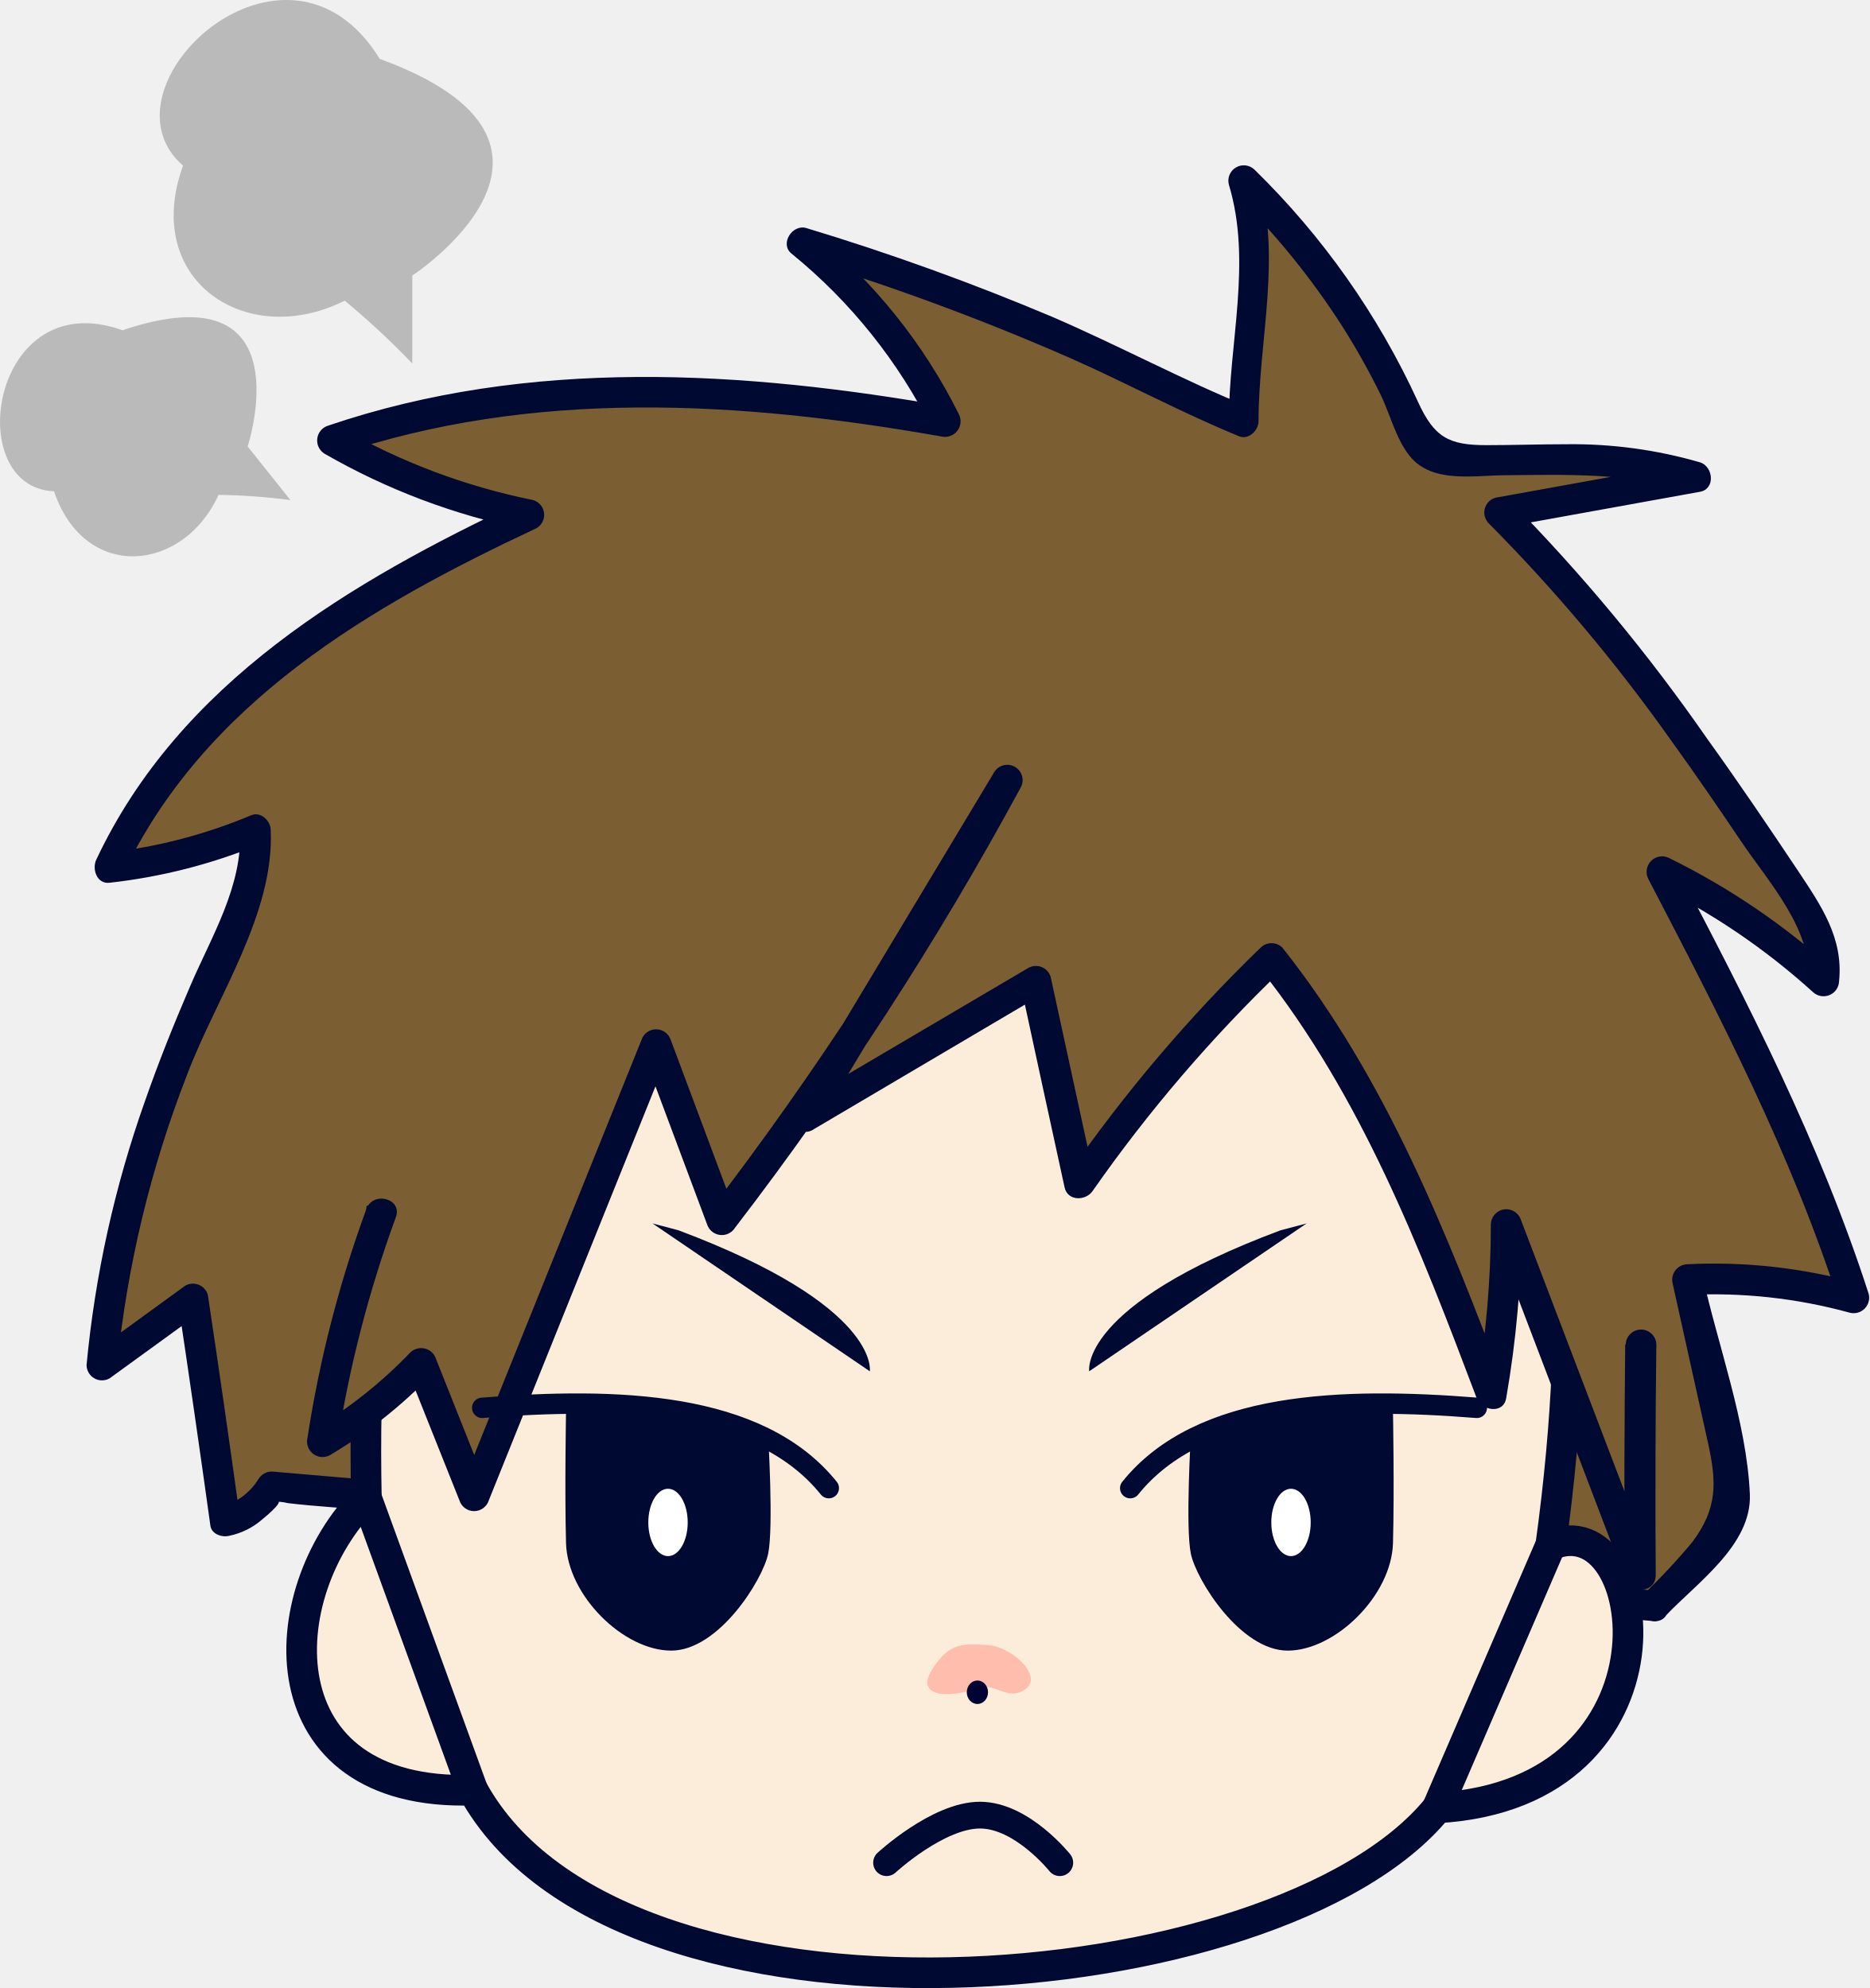
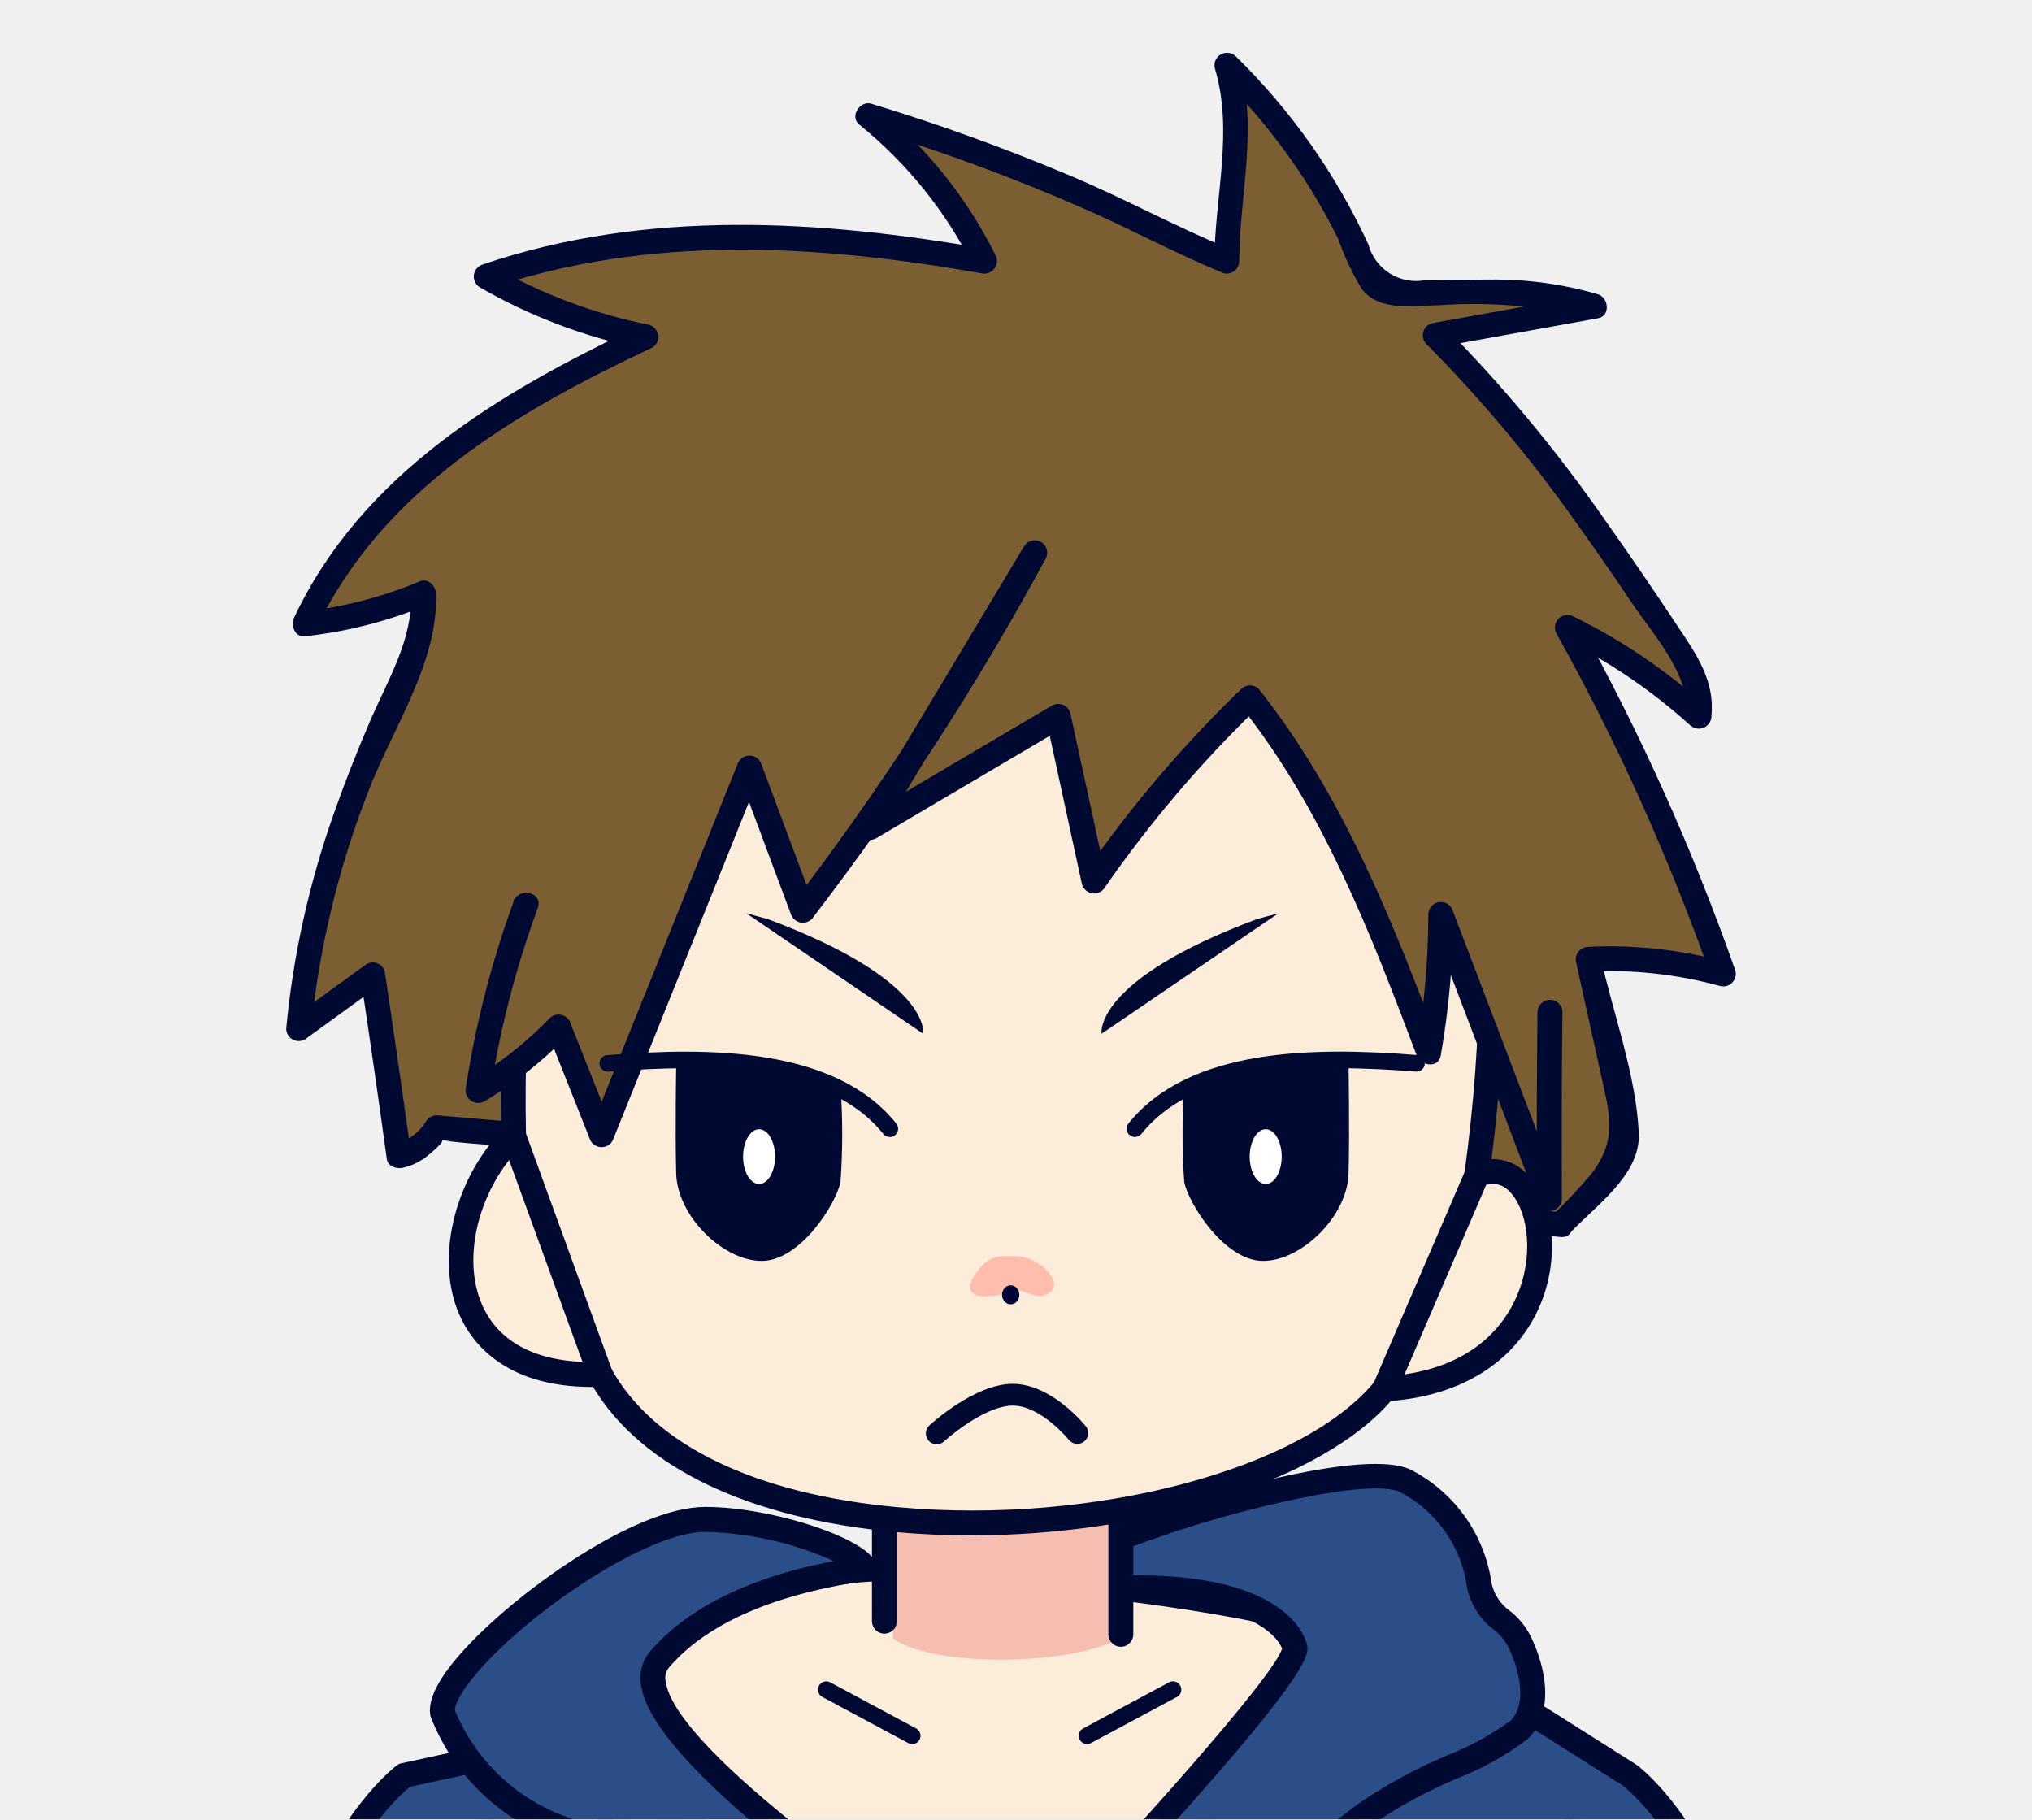
- <svg xmlns="http://www.w3.org/2000/svg" viewBox="0 0 183.12 194.8">
+ <svg xmlns="http://www.w3.org/2000/svg" width="105" height="94">
  <defs>
-     <style>.cls-1{fill:#7b5f32}.cls-2{fill:#000931}.cls-3{fill:#fcecda}.cls-3,.cls-6{stroke:#000931;stroke-linecap:round;stroke-linejoin:round}.cls-3{stroke-width:3px}.cls-6{fill:none}.cls-5{fill:#fff}.cls-6{stroke-width:2px}.cls-10{fill:#bababa}</style>
+     <clipPath id="a">
+       <path data-name="長方形 214" transform="translate(-7862 4063.336)" fill="#fff" stroke="#707070" d="M0 0h105v94H0z" />
+     </clipPath>
  </defs>
-   <g id="レイヤー_2" data-name="レイヤー 2">
-     <g id="_男_表情パターン_顔だけ_" data-name="【男】表情パターン（顔だけ）">
-       <g id="怒った時">
-         <g id="顔">
-           <path class="cls-1" d="M162 157.35l6-6.42a5.23 5.23 0 001.6-6.09l-4.31-19.45a46.68 46.68 0 0116.28 1.79C177 112.59 169.89 99 162.8 85.39a63.16 63.16 0 0115.86 10.76c.7-3-1.11-6-2.83-8.58-8.78-13.11-17.65-26.33-28.93-37.35l19.19-3.47c-7.61-2.64-15.94-1.37-24-1.68a4.11 4.11 0 01-2.06-.46 4.46 4.46 0 01-1.5-2.22 73.31 73.31 0 00-16.76-24.71c2.47 6.94-.15 16.26 0 23.62l-3.46-1.41a233.53 233.53 0 00-39.77-16.1 50.15 50.15 0 0114.08 17.53c-19.94-3.59-41-4.9-60.08 1.84a59.52 59.52 0 0019.28 7.27c-8.29 3.87-16.48 8.1-23.75 13.66S14.47 76.65 10.72 85A46.93 46.93 0 0025 81.3c.47 3.86-1.27 7.6-2.89 11.13-6 13.12-11 26.94-12.15 41.33l8.93-6.48q1.64 10.89 3.14 21.81c1.4.06 3.92-2.17 4.57-3.4z" />
-           <path class="cls-2" d="M163.09 158.41c3.08-3.28 8.54-7 8.33-12-.3-7-3.14-14.61-4.64-21.42l-1.45 1.9a50.37 50.37 0 0115.88 1.74 1.52 1.52 0 001.85-1.85c-4.75-14.73-11.81-28.47-19-42.14l-2.05 2a67.21 67.21 0 0115.59 10.57 1.52 1.52 0 002.56-1.06c.43-4.24-1.74-7.38-4-10.79-2.93-4.39-5.88-8.75-8.94-13A176.4 176.4 0 00148 49.16l-.66 2.5 19.19-3.47c1.54-.27 1.32-2.48 0-2.89a44.9 44.9 0 00-13.09-1.77c-2.61 0-5.22.09-7.83.09-3.67 0-5.12-.75-6.72-4.29a76.27 76.27 0 00-16-22.71 1.51 1.51 0 00-2.51 1.46c2.29 7.57 0 15.52 0 23.22l1.9-1.44c-6.5-2.67-12.69-6-19.17-8.8A241.39 241.39 0 0079 22.35c-1.37-.42-2.65 1.54-1.46 2.5a52.12 52.12 0 0113.79 17.23L93 39.87C72.79 36.31 51.88 35 32.14 41.71a1.52 1.52 0 00-.36 2.74 65.27 65.27 0 0019.64 7.42l-.36-2.74C34.34 57 17.6 66.87 9.43 84.24c-.43.91.05 2.4 1.29 2.26a54.52 54.52 0 0014.7-3.75l-1.9-1.45c.25 5.54-2.77 10.39-4.89 15.33-1.6 3.72-3.11 7.48-4.44 11.3a107.46 107.46 0 00-5.71 25.83 1.51 1.51 0 002.26 1.3l8.93-6.48-2.21-.9q1.63 10.89 3.15 21.81c.11.84 1.13 1.18 1.84 1a7.08 7.08 0 003.22-1.59c.47-.38 2.74-2.28 1-1.74a4.75 4.75 0 011.54.13c2.71.32 5.46.47 8.18.7l31.69 2.73 75.71 6.52 18.21 1.61c1.92.17 1.91-2.83 0-3L43.48 145.64l-16.86-1.45a1.55 1.55 0 00-1.3.74 6.08 6.08 0 01-3.67 2.71l1.85 1.05q-1.5-10.92-3.14-21.81a1.52 1.52 0 00-2.21-.9l-8.93 6.49 2.26 1.29a108 108 0 016.84-28.43c2.83-7.52 8.57-15.73 8.2-24 0-.87-.95-1.84-1.9-1.45a51 51 0 01-13.9 3.65L12 85.76c8-16.94 24.27-26.37 40.55-34a1.51 1.51 0 00-.33-2.76 62.88 62.88 0 01-18.92-7.14l-.36 2.74c19.23-6.53 39.57-5.31 59.28-1.83a1.53 1.53 0 001.7-2.21 53.94 53.94 0 00-14.3-17.83l-1.46 2.51a238.75 238.75 0 0126.78 9.89c5.53 2.45 10.85 5.33 16.45 7.62.92.38 1.89-.57 1.9-1.45 0-8 2.32-16.14-.06-24l-2.5 1.46A75.27 75.27 0 01131.51 32a71.27 71.27 0 013.68 6.55c.95 1.91 1.55 4.44 2.89 6.11 2.17 2.71 6.13 1.94 9.23 1.91 6.24-.06 12.34-.27 18.38 1.59V45.3l-19.19 3.47a1.51 1.51 0 00-.66 2.51 167.66 167.66 0 0117.76 21.13c2.4 3.32 4.72 6.7 7 10.09 2.65 3.92 7 8.65 6.54 13.65l2.57-1.06a70.27 70.27 0 00-16.17-11 1.52 1.52 0 00-2.06 2.05c7 13.45 14 26.95 18.66 41.43l1.85-1.84a52.78 52.78 0 00-16.68-1.85 1.52 1.52 0 00-1.45 1.9l3.45 15.56c.85 3.84 1 6.42-1.56 9.81a64.48 64.48 0 01-4.8 5.13c-1.3 1.42.82 3.55 2.14 2.13z" />
-           <path class="cls-3" d="M94.89 65.53s-61-15.32-59 81.19c-9.46 9.45-10.11 29.34 10.43 28.69 14.35 26.09 78.85 21 94.5 1.74 24.76-1.42 20.92-30 11.1-25.75 13.54-98.71-57.03-85.87-57.03-85.87z" />
-           <path stroke-miterlimit="10" fill="none" stroke-width="3" stroke="#000931" d="M46.31 175.41l-10.43-28.69" />
-           <path class="cls-1" d="M31.91 141.25a41.21 41.21 0 009.73-7.7l5.17 13 17.81-44.25 6.43 17.21c14.73-13.93 30.93-59 39.05-74.14 0 0-132.1 52.07-72.42 73.42z" />
-           <path class="cls-1" d="M110.1 45.4c41.35 9.52 51 86.33 51 86.33q-.13 11.28-.07 22.55L147.91 120a88.56 88.56 0 01-1.46 16.65c-5.64-15-11.45-30.25-21.53-42.69A138.52 138.52 0 00106.13 116q-2.16-9.93-4.31-19.86l-22.68 13.39" />
-           <path class="cls-2" d="M159.21 131.73q-.12 11.28-.06 22.55l2.94-.4L149 119.55a1.51 1.51 0 00-2.95.4 96.2 96.2 0 01-1.4 16.25h2.89c-5.74-15.24-11.7-30.46-21.92-43.35a1.52 1.52 0 00-2.12 0 149.53 149.53 0 00-19 22.4l2.74.35q-2.16-9.93-4.31-19.86a1.51 1.51 0 00-2.2-.89L78 108.24l2.06 2.05L100 77.13l-2.59-1.51a325.52 325.52 0 01-28 43.16l2.74.36-6.43-17.21a1.51 1.51 0 00-2.89 0L45 146.18h2.89l-5.17-13a1.53 1.53 0 00-2.51-.67 44.72 44.72 0 01-9.4 7.49l2.2 1.7a116.38 116.38 0 015.77-22.43c.67-1.82-2.23-2.6-2.89-.8a116.57 116.57 0 00-5.77 22.43 1.52 1.52 0 002.2 1.69 47.75 47.75 0 0010-7.93l-2.51-.67L45 147a1.51 1.51 0 002.89 0l17.81-44.25h-2.87l6.43 17.2a1.52 1.52 0 002.74.36 324.23 324.23 0 0028-43.16 1.5 1.5 0 00-2.59-1.51L77.5 108.78a1.51 1.51 0 002 2l22.68-13.39-2.2-.9q2.14 9.93 4.31 19.86c.29 1.36 2.06 1.34 2.74.36A145 145 0 01125.63 95h-2.12c9.87 12.45 15.6 27.31 21.15 42 .47 1.23 2.62 1.61 2.89 0a101.47 101.47 0 001.51-17l-2.94.4 13.08 34.33c.57 1.51 3 1.4 3-.4q-.08-11.28.06-22.55a1.5 1.5 0 00-3 0z" />
-           <path class="cls-2" d="M116.66 140.67s-.54 9 0 11.58 4.85 9.49 9.49 9.49 10.17-5.38 10.31-10.54 0-12.89 0-12.89-16.37.13-19.8 2.36z" />
-           <ellipse class="cls-5" cx="126.47" cy="149.18" rx="1.93" ry="3.3" />
-           <path class="cls-2" d="M128 119.88l-21.3 14.49s-1.09-6.41 18.73-13.81" />
-           <path class="cls-6" d="M110.72 145.82c6.87-8.54 20.84-8.91 33.95-7.87" />
-           <path class="cls-2" d="M75.25 140.67s.54 9 0 11.58-4.85 9.49-9.5 9.49-10.16-5.38-10.3-10.54 0-12.89 0-12.89 16.36.13 19.8 2.36z" />
-           <ellipse class="cls-5" cx="65.44" cy="149.18" rx="1.93" ry="3.3" />
-           <path class="cls-2" d="M63.92 119.88l21.29 14.49s1.09-6.37-18.73-13.81" />
-           <path class="cls-6" d="M81.19 145.82c-6.87-8.54-20.84-8.91-33.95-7.87" />
-           <g id="グループ_370" data-name="グループ 370">
-             <path id="パス_1151" data-name="パス 1151" d="M96.07 165.37c-3.76 1.24-6.38.69-4.7-1.87s2.87-2.41 5.29-2.31 5.52 3 3.85 4.29-3.04-.57-4.44-.11z" fill="#ffbdad" />
-           </g>
-           <g id="グループ_371" data-name="グループ 371">
-             <ellipse id="楕円形_27" data-name="楕円形 27" cx="95.75" cy="165.82" rx="1.04" ry="1.15" fill="#000333" />
-           </g>
-           <path d="M103.82 182.52s-3.71-4.66-7.82-4.66-9.15 4.66-9.15 4.66" stroke-width="2.62" fill="none" stroke-linecap="round" stroke-linejoin="round" stroke="#000931" />
-           <path class="cls-3" d="M140.81 177.15l11.1-25.75" />
-         </g>
-         <path class="cls-10" d="M40.39 35.62V27S60.08 14.11 37.2 5.77C28.06-9.09 9.11 8.55 17.93 16.23c-4.09 11.27 6.25 18.06 15.84 13.23a78.58 78.58 0 016.62 6.16z" />
-         <path class="cls-10" d="M28.45 49l-4.19-5.25S30 26.3 12 32.36C-.87 27.75-3.83 47.76 5.29 48.14c3 8.87 12.62 8 16.12.35a62 62 0 017.04.51z" />
+   <g data-name="マスクグループ 11" transform="translate(7862 -4063.336)" clip-path="url(#a)">
+     <g data-name="グループ 1594">
+       <g data-name="グループ 1593">
+         <path data-name="パス 2020" d="M-7835.843 4230.238s3.934 32.944 4.777 42.015c.8 8.56 7.387 56.368 7.387 56.368h9.492l3.752-79.91.139 1.289v-21.474z" fill="#111" />
+       </g>
+     </g>
+     <g data-name="グループ 1596">
+       <g data-name="グループ 1595">
+         <path data-name="パス 2021" d="M-7784.636 4230.238s-3.935 32.944-4.777 42.015c-.8 8.56-7.387 56.368-7.387 56.368h-9.492l-3.752-79.91-.139 1.289v-21.474z" fill="#111" />
+       </g>
+     </g>
+     <g data-name="グループ 1597">
+       <path data-name="パス 2022" d="M-7840.509 4339.206h25.308a1.845 1.845 0 001.845-1.845v-9.345l-17.93-1.787q-.52-.052-1.043-.052a11.646 11.646 0 00-10.494 6.594l-.751 1.559a3.4 3.4 0 003.065 4.876z" />
+     </g>
+     <g data-name="グループ 1598">
+       <path data-name="パス 2023" d="M-7780.247 4339.206h-25.308a1.845 1.845 0 01-1.845-1.845v-9.345l17.93-1.787c.346-.035.695-.052 1.043-.052a11.646 11.646 0 0110.494 6.594l.751 1.559a3.4 3.4 0 01-3.065 4.876z" />
+     </g>
+     <g>
+       <g data-name="グループ 1599">
+         <path data-name="パス 2024" d="M-7851.631 4218.093s-.861 3.5 1.331 3.915 10.077 0 10.077 0l4.539-6.786-5.951-1.148z" fill="#2c4e88" />
+         <path data-name="パス 2025" d="M-7846.676 4222.837a24.375 24.375 0 01-3.744-.2 2.257 2.257 0 01-1.516-1.011 5.416 5.416 0 01-.32-3.69.642.642 0 01.385-.443l10-4.02a.637.637 0 01.362-.035l5.951 1.148a.644.644 0 01.413.99l-4.539 6.786a.644.644 0 01-.5.285c-.217.015-3.57.19-6.492.19zm-4.393-4.276a3.827 3.827 0 00.217 2.375.959.959 0 00.673.441c1.847.351 8.108.077 9.6.005l3.82-5.711-4.813-.929z" fill="#000931" />
+       </g>
+       <g data-name="グループ 1600">
+         <path data-name="パス 2026" d="M-7846.191 4222.175s-.776 12.368 5.41 12.76l-.422-8.7 3.784 3.5 2.541-12.539z" fill="#fcecda" />
+         <path data-name="パス 2027" d="M-7840.782 4235.578h-.041c-6.75-.427-6.044-12.911-6.011-13.442a.644.644 0 01.383-.549l11.312-4.981a.644.644 0 01.89.717l-2.542 12.54a.643.643 0 01-1.067.344l-2.628-2.43.346 7.127a.643.643 0 01-.643.675zm-4.784-12.975a28.47 28.47 0 00.4 5.708c.63 3.4 1.876 5.366 3.707 5.863l-.384-7.907a.644.644 0 011.08-.5l2.943 2.722 2.068-10.2z" fill="#000931" />
+       </g>
+       <g data-name="グループ 1601">
+         <path data-name="パス 2028" d="M-7785.784 4148.821a20.906 20.906 0 012.248 1.51c.663.578 4.016 8.2 3.494 13.106s1.319 56.688 1.319 56.688.739 7.973-5.447 8.81-45.3-3.094-45.3-3.094-13-8.874-13.624-18.009 1.78-38.444 1.78-38.444l6.363-17.337 10.648-3.23z" fill="#2c4e88" />
+         <path data-name="パス 2029" d="M-7786.821 4229.484c-10.588 0-41.257-3.067-42.7-3.212a.437.437 0 01-.2-.072c-.537-.368-13.177-9.1-13.81-18.334-.621-9.062 1.756-38.215 1.781-38.509a.424.424 0 01.025-.113l6.363-17.337a.429.429 0 01.278-.263l10.649-3.23a.435.435 0 01.124-.018h38.523a.431.431 0 01.218.059 20.922 20.922 0 012.312 1.556c.855.746 4.166 8.515 3.639 13.475-.513 4.821 1.3 56.11 1.321 56.628a12.954 12.954 0 01-.419 4.222c-.82 2.922-2.687 4.661-5.4 5.028a22.291 22.291 0 01-2.704.12zm-42.5-4.054c2.315.23 39.189 3.886 45.094 3.084 2.373-.321 3.948-1.8 4.681-4.388a12.336 12.336 0 00.4-3.957c-.077-2.14-1.838-51.892-1.319-56.773a26.411 26.411 0 00-3.351-12.74 19.088 19.088 0 00-2.082-1.4h-38.346l-10.383 3.15-6.269 17.081c-.12 1.472-2.379 29.516-1.775 38.322.579 8.434 12.213 16.82 13.35 17.62z" fill="#000931" />
+       </g>
+       <g data-name="グループ 1604">
+         <path data-name="パス 2032" d="M-7827.924 4167.924l-1.785 10.706v27.248s-12.058 10.022-13.546 11.2-9.161 1.331-10.805 1.018-2.007-5.257-2.007-5.257c.952-5.969 3.809-13.691 4.435-26.22s5.055-27.082 10.52-31.545l7.6-1.654 4.509 5.481" fill="#2c4e88" />
+         <path data-name="パス 2033" d="M-7851.472 4218.878a17.425 17.425 0 01-2.712-.152c-1.976-.377-2.436-4.567-2.529-5.841a.638.638 0 01.006-.149c.3-1.855.764-3.834 1.3-6.125a103.452 103.452 0 003.124-20.026c.758-15.158 6.064-28.179 10.756-32.012a.644.644 0 01.27-.13l7.6-1.654a.643.643 0 01.634.22l4.509 5.481a.643.643 0 11-.993.818l-4.259-5.178-7.059 1.532c-4.974 4.218-9.522 18.045-10.169 30.983a104.62 104.62 0 01-3.156 20.256c-.528 2.235-.985 4.17-1.274 5.958.166 2.088.807 4.47 1.481 4.6 1.764.335 9.109.038 10.286-.891 1.35-1.066 11.618-9.6 13.3-10.993v-26.945a.677.677 0 01.009-.106l1.788-10.706a.643.643 0 011.269.212l-1.779 10.654v27.195a.643.643 0 01-.232.495c-.493.41-12.081 10.041-13.558 11.207-.769.607-2.687 1.012-5.7 1.2-.993.066-2.003.097-2.912.097z" fill="#000931" />
+       </g>
+       <g data-name="グループ 1605">
+         <path data-name="パス 2034" d="M-7767.265 4218.093s.861 3.5-1.331 3.915-10.078 0-10.078 0l-4.538-6.786 5.951-1.148z" fill="#2c4e88" />
+         <path data-name="パス 2035" d="M-7772.221 4222.837c-2.922 0-6.275-.175-6.488-.186a.644.644 0 01-.5-.285l-4.538-6.786a.643.643 0 01.413-.99l5.951-1.148a.637.637 0 01.362.035l10 4.02a.642.642 0 01.385.443 5.415 5.415 0 01-.319 3.69 2.258 2.258 0 01-1.516 1.011 24.368 24.368 0 01-3.75.196zm-6.1-1.455c1.493.072 7.755.346 9.6-.005a.96.96 0 00.673-.441 3.828 3.828 0 00.217-2.375l-9.5-3.819-4.813.929z" fill="#000931" />
+       </g>
+       <g data-name="グループ 1606">
+         <path data-name="パス 2036" d="M-7772.705 4222.175s1.584 12.368-4.6 12.76l-.386-8.7-3.39 4.62-2.934-13.66z" fill="#fcecda" />
+         <path data-name="パス 2037" d="M-7777.307 4235.577a.644.644 0 01-.643-.615l-.3-6.874-2.31 3.148a.643.643 0 01-1.147-.245l-2.935-13.661a.644.644 0 01.888-.724l11.313 4.981a.644.644 0 01.379.507c.043.335 1.018 8.251-1.9 11.785a4.5 4.5 0 01-3.3 1.7zm-.386-9.986a.633.633 0 01.187.027.644.644 0 01.456.587l.354 7.986a3.231 3.231 0 001.736-1.132c2.244-2.717 1.8-8.9 1.654-10.446l-9.819-4.323 2.37 11.029 2.543-3.466a.642.642 0 01.519-.261z" fill="#000931" />
+       </g>
+       <g data-name="グループ 1607">
+         <path data-name="パス 2038" d="M-7790.972 4167.923l1.787 10.707v27.248s12.058 10.022 13.546 11.2 9.161 1.331 10.805 1.018 2.813-5.216 2.813-5.216c-.872-6.7-4.614-13.732-5.241-26.26s-5.055-27.082-10.52-31.545l-7.6-4.81-5.8 2.76" fill="#2c4e88" />
+         <path data-name="パス 2039" d="M-7767.424 4218.877c-.909 0-1.924-.03-2.911-.093-3.014-.192-4.932-.6-5.7-1.2-1.477-1.166-13.066-10.8-13.558-11.207a.644.644 0 01-.232-.495v-27.199l-1.778-10.654a.643.643 0 011.269-.212l1.787 10.706a.67.67 0 01.009.106v26.946c1.683 1.4 11.951 9.927 13.3 10.993 1.177.93 8.521 1.228 10.286.891.724-.138 1.752-2.477 2.28-4.619a56.161 56.161 0 00-1.824-7.683 77.312 77.312 0 01-3.4-18.51c-.651-13.013-5.247-26.926-10.255-31.055l-7.268-4.6-5.477 2.608a.643.643 0 11-.553-1.162l5.8-2.76a.641.641 0 01.62.037l7.6 4.81a.584.584 0 01.063.045c4.692 3.832 10 16.853 10.756 32.012a75.212 75.212 0 003.357 18.223 56.023 56.023 0 011.879 7.986.642.642 0 01-.012.232c-.3 1.245-1.413 5.336-3.318 5.7a17.427 17.427 0 01-2.72.154z" fill="#000931" />
+       </g>
+       <g data-name="グループ 1608">
+         <path data-name="パス 2040" d="M-7838.116 4222.295c-1.853 1.489-3.576 6.656.574 8.222s4.15.47 12.136 1.8 21.767 1.1 28.344.7 16.991-.313 17.97-3.523-.1-5.284-1.919-5.226-25.682-1.979-25.682-1.979l-28.266-.547z" fill="#2c4e88" />
+         <path data-name="パス 2041" d="M-7808.384 4233.76a115.2 115.2 0 01-17.092-1.019 56.453 56.453 0 00-6.987-.781 14.232 14.232 0 01-5.23-1.042 4.065 4.065 0 01-2.774-3.277 6.667 6.667 0 012.082-5.681.426.426 0 01.2-.088l3.158-.547a.47.47 0 01.081-.006l28.266.547c.266.022 23.884 2.017 25.659 1.979a2.358 2.358 0 012.021.953c.815 1.064.932 2.823.322 4.826-.922 3.026-8.529 3.369-15.24 3.672-1.093.049-2.146.1-3.114.154-2.982.178-7.053.31-11.352.31zm-29.545-11.062a5.945 5.945 0 00-1.69 4.808 3.221 3.221 0 002.229 2.609 13.386 13.386 0 004.974.988 57.2 57.2 0 017.082.791c7.721 1.287 21.124 1.124 28.248.7.972-.058 2.029-.105 3.126-.155 5.787-.261 13.713-.619 14.459-3.066.521-1.709.453-3.225-.182-4.054a1.562 1.562 0 00-1.312-.618h-.1c-2.4 0-24.676-1.9-25.637-1.982l-28.2-.544z" fill="#000931" />
+       </g>
+       <g data-name="グループ 1609">
+         <path data-name="パス 2042" d="M-7831.762 4196.877c0 5.81.507 11.037-2.254 11.037s-7.745-5.226-7.745-11.037c0-2.329-.228-6.194.38-7.938.91-2.605 2.965-2.583 4.619-2.583 2.758-.003 5 4.711 5 10.521z" fill="#1c3b69" />
+       </g>
+       <g data-name="グループ 1610">
+         <path data-name="パス 2043" d="M-7779.601 4198.023c0 5.81-2.239 10.521-5 10.521s-5-4.71-5-10.521 2.238-10.521 5-10.521c1.9 0 4.152-.265 5 3.005.385 1.495 0 5.693 0 7.516z" fill="#1c3b69" />
+       </g>
+       <g data-name="グループ 1611">
+         <path data-name="パス 2044" d="M-7832.792 4149.347s10.28-5 16.493-4.952 20.412 1.768 21.977 2.969-11.5 19.492-16.516 18.333-20.754-11.338-20.754-11.338z" fill="#fcecda" />
+         <path data-name="パス 2045" d="M-7810.375 4166.39a2.713 2.713 0 01-.607-.066c-5.068-1.172-20.313-11.007-20.959-11.425a.644.644 0 01-.277-.39l-1.2-5.011a.644.644 0 01.344-.728c.423-.206 10.393-5.017 16.69-5.017h.089c5.662.041 20.479 1.656 22.365 3.1.715.549.3 1.717-.209 2.787-2.093 4.436-11.237 16.75-16.236 16.75zm-20.651-12.433c1.9 1.221 15.8 10.064 20.334 11.113.646.151 2.21-.044 5.435-3.013 5.135-4.728 10.345-12.711 10.424-14.258-1.849-1-15.052-2.713-21.471-2.76h-.08c-5.258 0-13.608 3.716-15.661 4.668z" fill="#000931" />
+       </g>
+       <g data-name="グループ 1612">
+         <path data-name="パス 2046" d="M-7781.58 4166.222c.779 9.918.523 15.646-.948 21.139l-.952 18.833c2.16 6.676 5.149 6.943 3.936 13.491s-6.375 7.745-6.375 7.745a85.047 85.047 0 01-22.317 2.879h-4.172a85.048 85.048 0 01-22.317-2.879s-5.167-1.191-6.375-7.745.592-6.142 2.753-12.818l-.054-17.51c-.742-5.064-3.278-14.695-2.125-23.135" fill="#2c4e88" />
+         <path data-name="パス 2047" d="M-7813.297 4230.958a86.8 86.8 0 01-21.608-2.91c-.192-.043-5.557-1.356-6.827-8.246-.863-4.658-.227-6.029.928-8.519a37.668 37.668 0 001.814-4.517l-.053-17.361c-.157-1.059-.389-2.306-.657-3.745-1.006-5.4-2.383-12.785-1.462-19.525a.643.643 0 111.275.175c-.893 6.534.462 13.805 1.452 19.115.275 1.473.511 2.745.672 3.839a.6.6 0 01.007.091l.054 17.51a.646.646 0 01-.031.2 38.529 38.529 0 01-1.9 4.759c-1.111 2.4-1.618 3.489-.829 7.744 1.119 6.068 5.839 7.224 5.887 7.235a85.33 85.33 0 0022.164 2.862h4.18a85.318 85.318 0 0022.136-2.853c.228-.055 4.811-1.212 5.923-7.244.728-3.927-.123-5.424-1.409-7.689a27.309 27.309 0 01-2.506-5.487.64.64 0 01-.03-.231l.952-18.833a.643.643 0 01.021-.133c1.449-5.415 1.7-11.085.927-20.922a.643.643 0 011.283-.1c.783 9.958.525 15.74-.95 21.29l-.942 18.647a25.917 25.917 0 002.364 5.136c1.376 2.421 2.37 4.171 1.556 8.559-1.27 6.889-6.636 8.2-6.863 8.255a86.85 86.85 0 01-22.469 2.895h-4.164q-.452.003-.895.003z" fill="#000931" />
+       </g>
+       <g data-name="グループ 1613">
+         <path data-name="パス 2048" d="M-7809.929 4165.842s15.294-15.973 14.825-17.434-2.923-3.132-8.665-3.028l-2.062-1.879a33.525 33.525 0 013.8-1.449c3.115-1.078 10.636-3.144 12.645-2.2a7.171 7.171 0 013.785 5.116c.313 1.983 1.461 1.879 2.088 3.132s1.253 3.416 0 4.631-5.638 2.573-7.935 4.348-12.113 8.972-18.481 8.763z" fill="#2c4e88" />
+         <path data-name="パス 2049" d="M-7809.659 4166.489h-.291a.643.643 0 01-.443-1.088c6.927-7.235 14.218-15.443 14.644-16.883-.413-1.013-2.511-2.6-8.008-2.49a.654.654 0 01-.445-.168l-2.062-1.879a.643.643 0 01.126-1.041 33.463 33.463 0 013.895-1.492c.1-.035 10.347-3.482 13.128-2.179a7.832 7.832 0 014.147 5.6 2.368 2.368 0 00.98 1.692 3.89 3.89 0 011.048 1.253c.856 1.711 1.272 4.023-.127 5.38a14.885 14.885 0 01-3.622 2.025 24.679 24.679 0 00-4.366 2.37c-1.947 1.496-11.874 8.9-18.604 8.9zm6.413-21.758c7.077 0 8.488 2.65 8.754 3.479.172.534.406 1.266-7.371 9.893a404.102 404.102 0 01-6.481 7c6.429-.889 15.418-7.709 16.5-8.544a25.434 25.434 0 014.613-2.519 15.047 15.047 0 003.267-1.781c.9-.875.495-2.638-.127-3.881a2.708 2.708 0 00-.741-.856 3.62 3.62 0 01-1.407-2.463 6.57 6.57 0 00-3.421-4.633c-1.566-.732-8.186.854-12.162 2.23a68.19 68.19 0 00-2.838 1.037l1.137 1.036zm7.511 3.722z" fill="#000931" />
+       </g>
+       <g data-name="グループ 1614">
+         <path data-name="パス 2050" d="M-7833.522 4157.593c4.214 1.683 23.111 8.248 23.111 8.248s-20.718-12.988-17.513-16.756 9.423-4.478 10.416-4.692-3.673-2.551-8.057-2.551-13.883 7.588-13.57 9.989a10.409 10.409 0 005.613 5.762z" fill="#2c4e88" />
+         <path data-name="パス 2051" d="M-7810.412 4166.485a.647.647 0 01-.211-.036c-.189-.066-18.959-6.589-23.138-8.258a10.982 10.982 0 01-5.983-6.15.6.6 0 01-.029-.125c-.1-.788.407-1.807 1.557-3.118 2.72-3.1 9-7.6 12.65-7.6 3.58 0 8.7 1.742 8.831 3.005a.757.757 0 01-.639.818c-.107.023-.273.052-.487.089-1.694.293-6.849 1.186-9.573 4.39a.845.845 0 00-.166.739c.57 3.691 12.848 12.119 17.531 15.055a.643.643 0 01-.342 1.189zm-28.087-14.787a9.843 9.843 0 005.215 5.3c2.806 1.12 12.275 4.458 18.179 6.525-5.237-3.589-13.227-9.583-13.767-13.084a2.142 2.142 0 01.458-1.769c2.65-3.116 7.2-4.235 9.5-4.675a17.244 17.244 0 00-6.652-1.507c-2.906 0-8.852 3.937-11.683 7.161-1.119 1.273-1.24 1.874-1.25 2.049z" fill="#000931" />
+       </g>
+       <g data-name="グループ 1615">
+         <path data-name="パス 2052" d="M-7804.083 4141.843v6.146s-1.89 1.1-6.209 1.1-5.559-1.1-5.559-1.1v-6.146h11.768" fill="#f6beb0" />
+       </g>
+       <g data-name="グループ 1616">
+         <path data-name="パス 2053" d="M-7814.866 4153.45a.425.425 0 01-.2-.051l-4.429-2.377a.429.429 0 11.405-.756l4.429 2.377a.429.429 0 01-.2.807z" fill="#000931" />
+       </g>
+       <g data-name="グループ 1617">
+         <path data-name="パス 2054" d="M-7805.831 4153.449a.429.429 0 01-.2-.807l4.43-2.377a.429.429 0 11.405.756l-4.429 2.377a.426.426 0 01-.206.051z" fill="#000931" />
+       </g>
+       <g data-name="グループ 1618">
+         <path data-name="パス 2055" d="M-7807.905 4176.806a7.256 7.256 0 01-2.252-.408c-1.878-.634-3.7-1.906-3.546-3.318.14-1.259 1.565-7.346 2.459-7.914a.732.732 0 01.459-.111l2.5.052a.644.644 0 01.586.408c.539 1.372 3.167 8.318 1.969 10.316a2.382 2.382 0 01-2.175.975zm-2.656-10.459a36.092 36.092 0 00-1.862 6.875c-.047.423.949 1.373 2.679 1.956 1.38.466 2.633.462 2.916-.009.616-1.029-.7-5.616-1.909-8.785zm-.479-.038zm0 0zm0 0zm0 0zm0 0zm0 0z" fill="#000931" />
+       </g>
+       <g data-name="グループ 1619">
+         <path data-name="パス 2056" d="M-7809.928 4167.943c.785-.16 1.475.7 1.514 2.173s.2 2.7-1.292 2.33a1.673 1.673 0 01-1.135-2.225c.077-.497.142-2.122.913-2.278z" fill="#000931" />
+       </g>
+       <g data-name="グループ 1620">
+         <path data-name="パス 2057" d="M-7812.65 4230.914a.643.643 0 01-.642-.612c-.165-3.335.162-17.576.378-27 .069-2.977.125-5.445.15-6.885.1-5.89.72-21.149.726-21.3a.644.644 0 111.286.052c-.006.153-.622 15.4-.725 21.273-.025 1.441-.082 3.912-.15 6.891-.216 9.405-.542 23.618-.38 26.907a.644.644 0 01-.611.674z" fill="#000931" />
+       </g>
+       <g data-name="グループ 1621">
+         <path data-name="パス 2058" d="M-7808.391 4230.911a.643.643 0 01-.643-.638c-.025-2.857.032-9.3.1-16.756.131-14.718.311-34.876-.09-37.275a.643.643 0 011.269-.212c.419 2.511.247 21.911.108 37.5-.067 7.452-.124 13.888-.1 16.733a.644.644 0 01-.638.649z" fill="#000931" />
+       </g>
+       <g data-name="グループ 1622">
+         <path data-name="パス 2059" d="M-7816.301 4147.745a.644.644 0 01-.643-.643v-5.415a.644.644 0 011.287 0v5.415a.643.643 0 01-.644.643z" fill="#000931" />
+       </g>
+       <g data-name="グループ 1623">
+         <path data-name="パス 2060" d="M-7804.083 4148.424a.643.643 0 01-.643-.643v-5.937a.644.644 0 111.287 0v5.937a.644.644 0 01-.644.643z" fill="#000931" />
+       </g>
+       <g data-name="グループ 1624">
+         <path data-name="パス 2061" d="M-7784.17 4215.865a1.884 1.884 0 01-.8 1.024c-1.982 1.047-4.855-.673-7.673.162a20.6 20.6 0 01-9.916 0c-2.979-.785-1.2-3.864 5.584-5.429s6.153-5.445 9.237-4.649a4.207 4.207 0 011.871 1.052 25.758 25.758 0 001.458 7.3c.083.178.161.356.239.54z" fill="#1c3b69" />
+       </g>
+     </g>
+     <g>
+       <g data-name="グループ 1631">
+         <g data-name="グループ 1627">
+           <g data-name="グループ 1626">
+             <path data-name="パス 2063" d="M-7781.345 4126.604l2.576-2.753a2.24 2.24 0 00.686-2.614l-1.847-8.344a20.045 20.045 0 016.983.769c-1.97-6.259-5.027-12.111-8.068-17.925a27.037 27.037 0 016.806 4.615c.3-1.3-.477-2.575-1.217-3.682-3.766-5.624-7.568-11.292-12.409-16.022l8.234-1.489c-3.265-1.13-6.836-.588-10.289-.721a1.77 1.77 0 01-.883-.195 1.9 1.9 0 01-.641-.955 31.408 31.408 0 00-7.192-10.6c1.059 2.975-.063 6.975 0 10.132l-1.482-.608a100.052 100.052 0 00-17.061-6.9 21.473 21.473 0 016.032 7.518c-8.556-1.539-17.573-2.1-25.77.788a25.5 25.5 0 008.268 3.118 54.488 54.488 0 00-10.185 5.861 23.872 23.872 0 00-7.442 8.968 20.024 20.024 0 006.133-1.586 9.146 9.146 0 01-1.241 4.775c-2.583 5.627-4.725 11.555-5.21 17.728l3.831-2.78q.7 4.673 1.348 9.354c.6.027 1.678-.928 1.959-1.457z" fill="#7b5f32" />
+           </g>
+         </g>
+         <g data-name="グループ 1630">
+           <g data-name="グループ 1629">
+             <g data-name="グループ 1628">
+               <path data-name="パス 2064" d="M-7780.89 4127.058c1.319-1.41 3.662-3.006 3.572-5.148-.126-2.994-1.344-6.266-1.992-9.188l-.62.815a21.634 21.634 0 016.812.746.649.649 0 00.791-.792 116.578 116.578 0 00-8.133-18.079l-.88.881a28.794 28.794 0 016.675 4.515.652.652 0 001.1-.455c.184-1.821-.747-3.166-1.724-4.631a217.395 217.395 0 00-3.831-5.592 75.659 75.659 0 00-8.26-9.935l-.284 1.075 8.234-1.489c.659-.119.563-1.067 0-1.241a19.162 19.162 0 00-5.617-.759c-1.119-.007-2.238.038-3.357.038a2.547 2.547 0 01-2.882-1.839 32.711 32.711 0 00-6.865-9.74.648.648 0 00-1.075.626c.981 3.245-.012 6.655-.023 9.961l.815-.621c-2.788-1.143-5.441-2.6-8.219-3.774a104.77 104.77 0 00-10.323-3.737c-.585-.179-1.135.661-.626 1.075a22.316 22.316 0 015.932 7.389l.727-.945c-8.677-1.529-17.646-2.086-26.113.788a.652.652 0 00-.154 1.176 27.994 27.994 0 008.421 3.183l-.154-1.176c-7.172 3.378-14.351 7.611-17.858 15.06-.183.389.024 1.029.555.968a23.156 23.156 0 006.3-1.609l-.815-.62c.106 2.377-1.186 4.455-2.1 6.574a72.69 72.69 0 00-1.9 4.85 46.122 46.122 0 00-2.45 11.079.647.647 0 00.968.555l3.83-2.78-.945-.385q.7 4.674 1.348 9.354c.051.364.488.506.791.449a3.05 3.05 0 001.382-.685c.2-.16 1.173-.978.422-.746a2.091 2.091 0 01.661.057c1.163.139 2.341.2 3.508.3l13.594 1.171 32.475 2.8 7.829.674c.825.071.82-1.216 0-1.287l-50.851-4.379-7.232-.623a.647.647 0 00-.556.319 2.627 2.627 0 01-1.574 1.161l.791.449q-.649-4.681-1.348-9.354a.646.646 0 00-.945-.385l-3.831 2.78.968.556a46.4 46.4 0 012.933-12.195c1.215-3.227 3.677-6.747 3.518-10.308-.017-.371-.406-.79-.815-.62a21.858 21.858 0 01-5.961 1.563l.555.969c3.42-7.263 10.41-11.309 17.4-14.6a.65.65 0 00-.154-1.176 26.924 26.924 0 01-8.114-3.053l-.154 1.176c8.249-2.8 16.972-2.278 25.428-.788a.653.653 0 00.727-.945 23.119 23.119 0 00-6.133-7.648l-.626 1.075a101.954 101.954 0 0111.487 4.244c2.374 1.05 4.655 2.283 7.056 3.267a.647.647 0 00.814-.62c.011-3.44 1-6.926-.023-10.3l-1.075.626a32.091 32.091 0 014.627 5.7 31.574 31.574 0 011.578 2.81 14.308 14.308 0 001.239 2.623c.932 1.161 2.629.832 3.958.818a25.22 25.22 0 017.886.683v-1.241l-8.234 1.489a.648.648 0 00-.284 1.075 71.84 71.84 0 017.62 9.063 172.199 172.199 0 013.009 4.33c1.139 1.682 3.025 3.71 2.809 5.856l1.1-.455a30.057 30.057 0 00-6.936-4.716.649.649 0 00-.881.881 114.54 114.54 0 018 17.771l.792-.791a22.724 22.724 0 00-7.154-.792.654.654 0 00-.621.815l1.478 6.675c.365 1.649.421 2.754-.667 4.207a28.269 28.269 0 01-2.061 2.2c-.56.597.348 1.509.915.902z" fill="#000931" />
+             </g>
+           </g>
+         </g>
+       </g>
+       <g data-name="グループ 1637">
+         <g data-name="グループ 1634">
+           <g data-name="グループ 1632">
+             <path data-name="パス 2065" d="M-7810.143 4087.218s-26.154-6.572-25.315 34.828c-4.056 4.056-4.336 12.587 4.475 12.308 6.154 11.189 33.823 9 40.537.747 10.618-.61 8.97-12.876 4.76-11.045 5.812-42.348-24.457-36.838-24.457-36.838z" fill="#fcecda" />
+           </g>
+           <g data-name="グループ 1633">
+             <path data-name="パス 2066" d="M-7811.832 4142.67c-1.284 0-2.57-.055-3.844-.17-7.636-.69-13.18-3.347-15.674-7.5h-.05c-4.552 0-6.258-2.336-6.874-3.758-1.224-2.828-.29-6.843 2.168-9.454-.27-15.37 3.119-25.971 10.075-31.509a19.679 19.679 0 0115.909-3.716c1.329-.214 11.187-1.515 18.412 5.4 6.366 6.094 8.646 16.611 6.783 31.264a2.45 2.45 0 011.776.7c1.373 1.291 1.751 4.072.879 6.469-1.124 3.093-3.979 5.024-7.857 5.327-3.607 4.154-12.595 6.946-21.703 6.947zm-19.15-8.963a.644.644 0 01.564.333c2.178 3.96 7.454 6.509 14.857 7.177 10.086.912 20.9-1.956 24.617-6.526a.64.64 0 01.462-.236c4.768-.274 6.433-2.938 7-4.5.775-2.134.328-4.265-.552-5.092a1.181 1.181 0 00-1.4-.22.644.644 0 01-.894-.678c2.017-14.691-.092-25.142-6.268-31.063-7.114-6.82-17.335-5.07-17.437-5.051a.641.641 0 01-.271-.009c-.081-.021-8.171-1.952-14.946 3.455-6.655 5.311-9.875 15.651-9.57 30.733a.642.642 0 01-.188.468c-2.249 2.25-3.148 5.789-2.091 8.233.886 2.046 2.988 3.076 6.091 2.977z" fill="#000931" />
+           </g>
+         </g>
+         <g data-name="グループ 1636">
+           <g data-name="グループ 1635">
+             <path data-name="長方形 215" fill="#000931" d="M-7836.062 4122.263l1.21-.44 4.479 12.31-1.21.44z" />
+           </g>
+         </g>
+       </g>
+       <g data-name="グループ 1642">
+         <g data-name="グループ 1639">
+           <g data-name="グループ 1638">
+             <path data-name="パス 2067" d="M-7837.158 4119.697a17.63 17.63 0 004.17-3.3l2.221 5.592 7.64-18.982 2.756 7.381c6.319-5.973 13.269-25.314 16.753-31.8 0 0-56.665 22.333-31.065 31.493z" fill="#7b5f32" />
+           </g>
+         </g>
+         <g data-name="グループ 1641">
+           <g data-name="グループ 1640">
+             <path data-name="パス 2068" d="M-7803.618 4078.583c17.733 4.082 21.856 37.03 21.856 37.03q-.059 4.837-.028 9.675l-5.612-14.726a38.05 38.05 0 01-.624 7.142c-2.421-6.427-4.911-12.977-9.238-18.311a59.282 59.282 0 00-8.057 9.475l-1.85-8.518-9.729 5.744" fill="#7b5f32" />
+           </g>
+         </g>
+       </g>
+       <g data-name="グループ 1645">
+         <g data-name="グループ 1644">
+           <g data-name="グループ 1643">
+             <path data-name="パス 2069" d="M-7782.553 4115.613q-.055 4.837-.028 9.675l1.264-.171-5.613-14.723a.647.647 0 00-1.264.171 41.565 41.565 0 01-.6 6.972h1.241c-2.466-6.541-5.021-13.066-9.4-18.6a.649.649 0 00-.91 0 63.85 63.85 0 00-8.158 9.6l1.176.154-1.85-8.518a.649.649 0 00-.945-.384l-9.728 5.744.88.88 8.528-14.223-1.111-.649a139.267 139.267 0 01-12 18.514l1.176.154-2.758-7.378a.65.65 0 00-1.241 0l-7.64 18.982h1.241l-2.221-5.592a.652.652 0 00-1.075-.284 19.222 19.222 0 01-4.04 3.2l.945.727a49.761 49.761 0 012.475-9.621c.286-.779-.958-1.115-1.241-.342a49.778 49.778 0 00-2.475 9.621.653.653 0 00.945.727 20.522 20.522 0 004.3-3.405l-1.075-.284 2.22 5.592a.65.65 0 001.241 0l7.641-18.979h-1.241l2.756 7.381a.654.654 0 001.176.154 139.217 139.217 0 0012-18.514.644.644 0 00-1.111-.649l-8.528 14.223a.648.648 0 00.88.88l9.728-5.744-.945-.384 1.85 8.518a.651.651 0 001.176.154 62.122 62.122 0 017.957-9.344h-.91c4.233 5.34 6.692 11.711 9.073 18.027.2.528 1.122.69 1.241 0a43.674 43.674 0 00.648-7.313l-1.264.171 5.612 14.726a.647.647 0 001.264-.171q-.026-4.838.028-9.675a.644.644 0 00-1.287 0z" fill="#000931" />
+           </g>
+         </g>
+       </g>
+       <g data-name="グループ 1647">
+         <g data-name="グループ 1646">
+           <path data-name="パス 2070" d="M-7800.806 4119.447a34.659 34.659 0 000 4.968c.231 1.126 2.079 4.072 4.072 4.072s4.361-2.31 4.419-4.52 0-5.531 0-5.531-7.018.058-8.491 1.011z" fill="#000931" />
+         </g>
+       </g>
+       <g data-name="グループ 1649">
+         <g data-name="グループ 1648">
+           <ellipse data-name="楕円形 92" cx=".827" cy="1.415" rx=".827" ry="1.415" fill="#fff" transform="translate(-7797.425 4121.682)" />
+         </g>
+       </g>
+       <g data-name="グループ 1651">
+         <g data-name="グループ 1650">
+           <path data-name="パス 2071" d="M-7795.947 4110.529l-9.132 6.219s-.468-2.75 8.035-5.925" fill="#000931" />
+         </g>
+       </g>
+       <g data-name="グループ 1656">
+         <g data-name="グループ 1655">
+           <g data-name="グループ 1654">
+             <g data-name="グループ 1653">
+               <g data-name="グループ 1652">
+                 <path data-name="パス 2072" d="M-7803.353 4122.084a.429.429 0 01-.334-.7c3.16-3.93 9.637-3.953 14.928-3.534a.429.429 0 01-.068.855c-5.08-.4-11.284-.4-14.192 3.217a.428.428 0 01-.334.162z" fill="#000931" />
+               </g>
+             </g>
+           </g>
+         </g>
+       </g>
+       <g data-name="グループ 1658">
+         <g data-name="グループ 1657">
+           <path data-name="パス 2073" d="M-7818.569 4119.447a34.659 34.659 0 010 4.968c-.231 1.126-2.079 4.072-4.072 4.072s-4.361-2.31-4.419-4.52 0-5.531 0-5.531 7.018.058 8.491 1.011z" fill="#000931" />
+         </g>
+       </g>
+       <g data-name="グループ 1660">
+         <g data-name="グループ 1659">
+           <ellipse data-name="楕円形 93" cx=".827" cy="1.415" rx=".827" ry="1.415" fill="#fff" transform="translate(-7823.603 4121.682)" />
+         </g>
+       </g>
+       <g data-name="グループ 1662">
+         <g data-name="グループ 1661">
+           <path data-name="パス 2074" d="M-7823.428 4110.529l9.132 6.219s.468-2.75-8.035-5.925" fill="#000931" />
+         </g>
+       </g>
+       <g data-name="グループ 1667">
+         <g data-name="グループ 1666">
+           <g data-name="グループ 1665">
+             <g data-name="グループ 1664">
+               <g data-name="グループ 1663">
+                 <path data-name="パス 2075" d="M-7816.022 4122.085a.429.429 0 01-.335-.16c-2.908-3.617-9.112-3.619-14.192-3.217a.429.429 0 11-.068-.855c5.291-.419 11.769-.4 14.929 3.534a.429.429 0 01-.334.7z" fill="#000931" />
+               </g>
+             </g>
+           </g>
+         </g>
+       </g>
+       <g data-name="グループ 370">
+         <g data-name="パス 1151">
+           <g data-name="グループ 1668">
+             <path data-name="パス 2076" d="M-7809.637 4130.045c-1.612.53-2.737.293-2.017-.8s1.231-1.035 2.27-.989 2.366 1.273 1.649 1.84-1.305-.248-1.902-.051z" fill="#ffbdad" />
+           </g>
+         </g>
+       </g>
+       <g data-name="グループ 371">
+         <g data-name="楕円形 27">
+           <g data-name="グループ 1669">
+             <ellipse data-name="楕円形 94" cx=".447" cy=".492" rx=".447" ry=".492" fill="#000333" transform="translate(-7810.221 4129.746)" />
+           </g>
+         </g>
+       </g>
+       <g data-name="グループ 1671">
+         <g data-name="グループ 1670">
+           <path data-name="パス 2077" d="M-7813.594 4137.96a.561.561 0 01-.382-.974c.095-.088 2.345-2.148 4.307-2.148 2.012 0 3.721 2.121 3.793 2.211a.562.562 0 01-.878.7c-.015-.018-1.446-1.787-2.915-1.787-1.262 0-2.986 1.335-3.544 1.849a.557.557 0 01-.381.149z" fill="#000931" />
+         </g>
+       </g>
+       <g data-name="グループ 1674">
+         <g data-name="グループ 1672">
+           <path data-name="線 13" fill="#fcecda" d="M-7790.445 4135.098l4.76-11.046" />
+         </g>
+         <g data-name="グループ 1673">
+           <path data-name="パス 2078" d="M-7790.446 4135.742a.643.643 0 01-.591-.9l4.76-11.045a.643.643 0 111.181.51l-4.76 11.045a.643.643 0 01-.59.39z" fill="#000931" />
+         </g>
      </g>
    </g>
  </g>
</svg>
